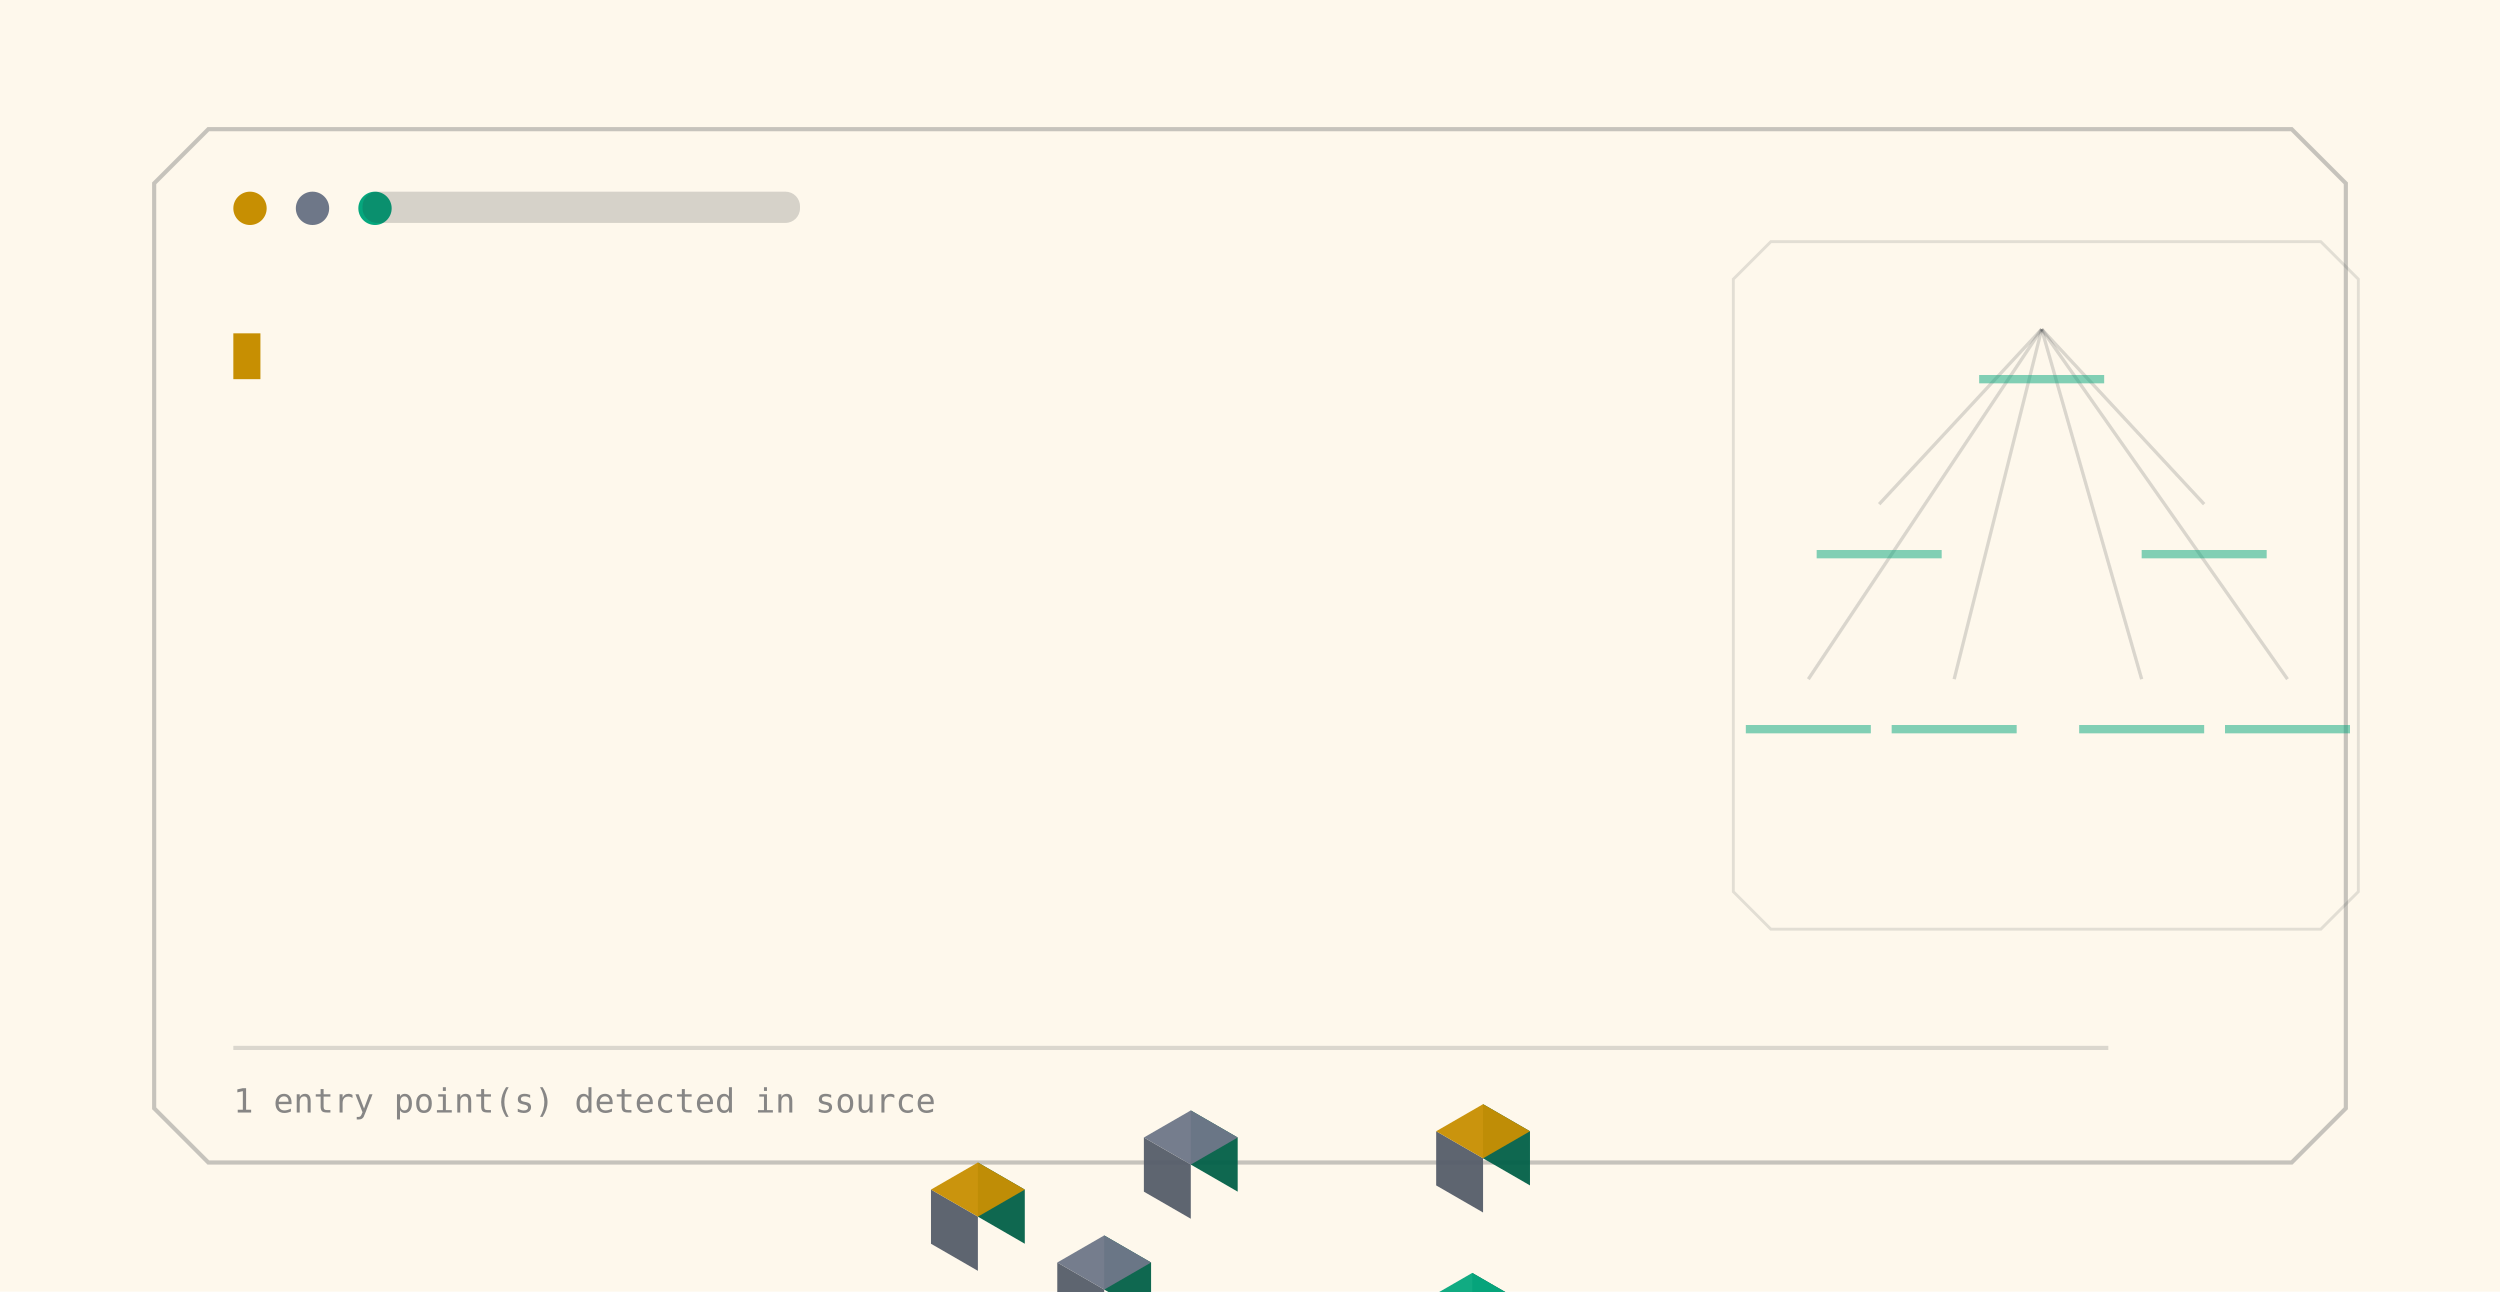
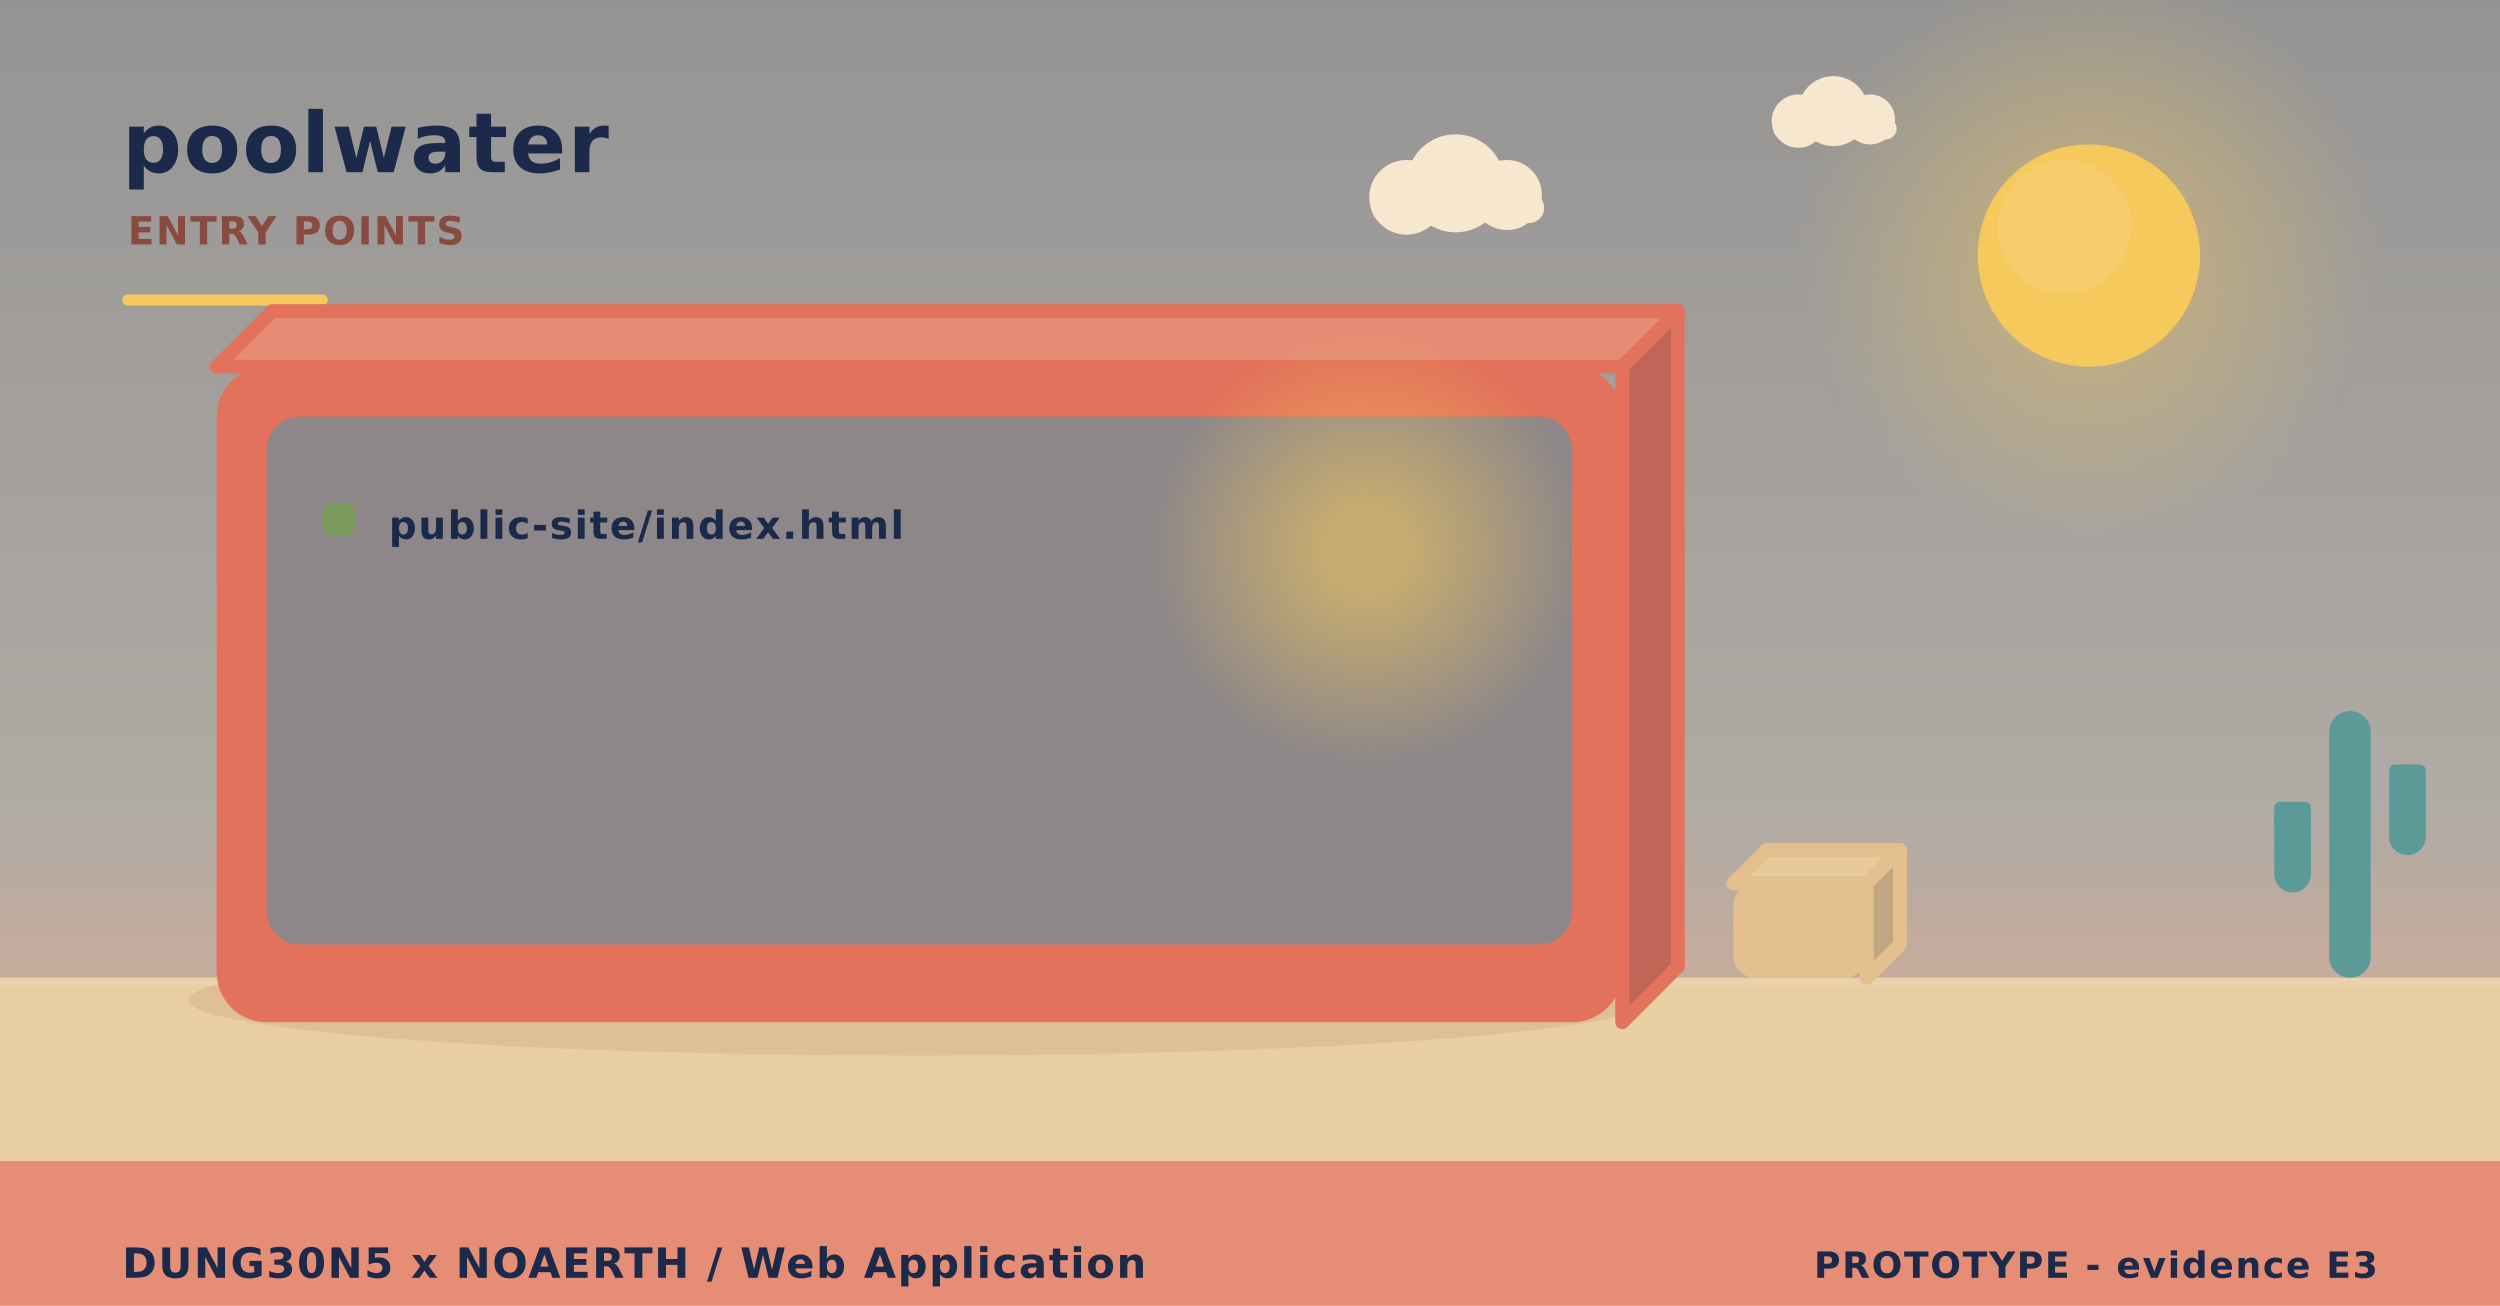
- <svg xmlns="http://www.w3.org/2000/svg" viewBox="0 0 1200 620" width="1200" height="620" role="img" aria-label="poolwater command surface">
-   <rect width="1200" height="620" fill="#fef8ec" />
-   <defs>
-     <linearGradient id="gt" x1="0" y1="0" x2="1" y2="1">
-       <stop offset="0%" stop-color="#c78f02" />
-       <stop offset="100%" stop-color="#6e7788" />
-     </linearGradient>
-   </defs>
-   <path d="M100.00,62.00 H1100.00 L1126.00,88.00 V532.00 L1100.00,558.00 H100.00 L74.00,532.00 V88.00 Z" fill="none" stroke="rgba(37,40,49,0.300)" stroke-width="2.00" opacity="0.85" />
-   <circle cx="120.00" cy="100.00" r="8.00" fill="#c78f02" opacity="1.00" />
-   <circle cx="150.00" cy="100.00" r="8.00" fill="#6e7788" opacity="1.00" />
-   <circle cx="180.00" cy="100.00" r="8.00" fill="#05a77d" opacity="1.00" />
-   <rect x="174.00" y="92.00" width="210.00" height="15.00" rx="7.00" fill="rgba(37,40,49,0.180)" opacity="1.00" />
-   <text x="112" y="148" font-family="ui-monospace,SFMono-Regular,Menlo,monospace" font-size="21" fill="rgba(37,40,49,0.800)" opacity="0">public-site/index.html<animate attributeName="opacity" values="0;1;1;0" dur="1.5s" begin="0.0s" repeatCount="indefinite" />
-   </text>
-   <rect x="112" y="160" width="13" height="22" fill="#c78f02">
-     <animate attributeName="opacity" values="1;0;1" dur="1.05s" begin="0s" repeatCount="indefinite" />
-   </rect>
-   <path d="M850.00,116.00 H1114.00 L1132.00,134.00 V428.00 L1114.00,446.00 H850.00 L832.00,428.00 V134.00 Z" fill="none" stroke="rgba(37,40,49,0.180)" stroke-width="1.40" opacity="0.70" />
-   <line x1="980.00" y1="158.00" x2="902.00" y2="242.00" stroke="rgba(37,40,49,0.300)" stroke-width="1.60" opacity="0.55" />
-   <line x1="980.00" y1="158.00" x2="1058.00" y2="242.00" stroke="rgba(37,40,49,0.300)" stroke-width="1.60" opacity="0.55" />
-   <line x1="980.00" y1="158.00" x2="868.00" y2="326.00" stroke="rgba(37,40,49,0.300)" stroke-width="1.60" opacity="0.55" />
-   <line x1="980.00" y1="158.00" x2="938.00" y2="326.00" stroke="rgba(37,40,49,0.300)" stroke-width="1.60" opacity="0.55" />
-   <line x1="980.00" y1="158.00" x2="1028.00" y2="326.00" stroke="rgba(37,40,49,0.300)" stroke-width="1.60" opacity="0.55" />
-   <line x1="980.00" y1="158.00" x2="1098.00" y2="326.00" stroke="rgba(37,40,49,0.300)" stroke-width="1.60" opacity="0.55" />
-   <polygon points="711.87,556.00 734.39,569.00 734.39,543.00 711.87,530.00" fill="#036148" opacity="0.95" />
-   <polygon points="689.36,569.00 711.87,582.00 711.87,556.00 689.36,543.00" fill="#565d6a" opacity="0.95" />
-   <polygon points="711.87,530.00 734.39,543.00 711.87,556.00 689.36,543.00" fill="#c78f02" opacity="0.95" />
+ <svg xmlns="http://www.w3.org/2000/svg" width="900" height="470" viewBox="0 0 900 470" role="img" aria-label="poolwater - how it is operated">
+   <linearGradient id="skyt" x1="0" y1="0" x2="0" y2="1">
+     <stop offset="0" stop-color="#959494" />
+     <stop offset="0.62" stop-color="#b0aba4" />
+     <stop offset="1" stop-color="#f3ad8a" />
+   </linearGradient>
+   <rect width="900" height="470" fill="url(#skyt)" />
+   <radialGradient id="sunt">
+     <stop offset="0.35" stop-color="#f5c95c" stop-opacity="0.34" />
+     <stop offset="1" stop-color="#f5c95c" stop-opacity="0" />
+   </radialGradient>
+   <circle cx="752" cy="92" r="104" fill="url(#sunt)" />
+   <circle cx="752" cy="92" r="40" fill="#f5c95c" />
+   <circle cx="743.2" cy="81.6" r="24" fill="#f5d27e" opacity="0.5" />
  <g>
-     <rect x="950.00" y="180.00" width="60.00" height="4.00" rx="0.00" fill="rgba(5,167,125,0.500)" opacity="1.00" />
-     <animate attributeName="opacity" values="0.25;1.0;0.25" dur="14.75s" begin="0.0s" repeatCount="indefinite" />
+     <circle cx="524" cy="66" r="17.64" fill="#f6e7ce" />
+     <circle cx="506.36" cy="71.04" r="13.44" fill="#f6e7ce" />
+     <circle cx="542.48" cy="70.2" r="12.6" fill="#f6e7ce" />
+     <rect x="493.76" y="69.36" width="62.16" height="10.92" rx="5.46" fill="#f6e7ce" />
+     <animateTransform attributeName="transform" type="translate" values="0 0;24 0;0 0" dur="36s" begin="0s" repeatCount="indefinite" />
  </g>
-   <polygon points="571.58,559.00 594.09,572.00 594.09,546.00 571.58,533.00" fill="#036148" opacity="0.95" />
-   <polygon points="549.06,572.00 571.58,585.00 571.58,559.00 549.06,546.00" fill="#565d6a" opacity="0.95" />
-   <polygon points="571.58,533.00 594.09,546.00 571.58,559.00 549.06,546.00" fill="#6e7788" opacity="0.95" />
  <g>
-     <rect x="872.00" y="264.00" width="60.00" height="4.00" rx="0.00" fill="rgba(5,167,125,0.500)" opacity="1.00" />
-     <animate attributeName="opacity" values="0.25;1.0;0.25" dur="14.75s" begin="0.4s" repeatCount="indefinite" />
+     <circle cx="660" cy="40" r="12.6" fill="#f6e7ce" />
+     <circle cx="647.4" cy="43.6" r="9.6" fill="#f6e7ce" />
+     <circle cx="673.2" cy="43" r="9" fill="#f6e7ce" />
+     <rect x="638.4" y="42.4" width="44.4" height="7.8" rx="3.9" fill="#f6e7ce" />
+     <animateTransform attributeName="transform" type="translate" values="0 0;-18 0;0 0" dur="46s" begin="3s" repeatCount="indefinite" />
  </g>
-   <polygon points="706.68,637.00 729.19,650.00 729.19,624.00 706.68,611.00" fill="#036148" opacity="0.95" />
-   <polygon points="684.16,650.00 706.68,663.00 706.68,637.00 684.16,624.00" fill="#565d6a" opacity="0.95" />
-   <polygon points="706.68,611.00 729.19,624.00 706.68,637.00 684.16,624.00" fill="#05a77d" opacity="0.95" />
+   <rect x="0" y="352" width="900" height="118" fill="#e9cda3" />
+   <rect x="0" y="352" width="900" height="3" fill="#ebd1a9" />
+   <text x="44" y="62" font-family="Verdana,DejaVu Sans,sans-serif" font-size="30" font-weight="700" letter-spacing="0.6" fill="#1b2a4a" text-anchor="start">poolwater</text>
+   <text x="46" y="88" font-family="Verdana,DejaVu Sans,sans-serif" font-size="14" font-weight="700" letter-spacing="0.6" fill="#894b3f" text-anchor="start">ENTRY POINTS</text>
+   <rect x="44" y="106" width="74" height="4" rx="2" fill="#f5c95c" />
+   <ellipse cx="331" cy="360" rx="263.2" ry="20" fill="rgba(138,90,68,0.11)" />
+   <path d="M78,132 L584,132 L604,112 L98,112 Z" fill="#e68c74" stroke="#e2725b" stroke-width="5" stroke-linejoin="round" />
+   <path d="M584,132 L604,112 L604,348 L584,368 Z" fill="#c06658" stroke="#e2725b" stroke-width="5" stroke-linejoin="round" />
+   <rect x="78" y="132" width="506" height="236" rx="18" fill="#e2725b" />
+   <rect x="96" y="150" width="470" height="190" rx="12" fill="#88888c" opacity="0.94" />
+   <radialGradient id="lamp34716">
+     <stop offset="0.2" stop-color="#f5c95c" stop-opacity="0.55" />
+     <stop offset="1" stop-color="#f5c95c" stop-opacity="0" />
+   </radialGradient>
+   <circle cx="492" cy="198" r="78" fill="url(#lamp34716)" />
+   <rect x="116" y="181" width="12" height="12" rx="4" fill="#7a9a5c" />
  <g>
-     <rect x="1028.00" y="264.00" width="60.00" height="4.00" rx="0.00" fill="rgba(5,167,125,0.500)" opacity="1.00" />
-     <animate attributeName="opacity" values="0.25;1.0;0.25" dur="14.75s" begin="0.8s" repeatCount="indefinite" />
+     <text x="140" y="194" font-family="Verdana,DejaVu Sans,sans-serif" font-size="14" font-weight="700" letter-spacing="0.6" fill="#1b2a4a" text-anchor="start">public-site/index.html</text>
+     <animateTransform attributeName="transform" type="translate" values="0 10;0 0" dur="0.7s" begin="0.4s" fill="freeze" />
  </g>
-   <polygon points="469.39,584.00 491.90,597.00 491.90,571.00 469.39,558.00" fill="#036148" opacity="0.95" />
-   <polygon points="446.87,597.00 469.39,610.00 469.39,584.00 446.87,571.00" fill="#565d6a" opacity="0.95" />
-   <polygon points="469.39,558.00 491.90,571.00 469.39,584.00 446.87,571.00" fill="#c78f02" opacity="0.95" />
-   <g>
-     <rect x="838.00" y="348.00" width="60.00" height="4.00" rx="0.00" fill="rgba(5,167,125,0.500)" opacity="1.00" />
-     <animate attributeName="opacity" values="0.25;1.0;0.25" dur="14.75s" begin="1.2s" repeatCount="indefinite" />
-   </g>
-   <polygon points="530.01,619.00 552.52,632.00 552.52,606.00 530.01,593.00" fill="#036148" opacity="0.95" />
-   <polygon points="507.49,632.00 530.01,645.00 530.01,619.00 507.49,606.00" fill="#565d6a" opacity="0.95" />
-   <polygon points="530.01,593.00 552.52,606.00 530.01,619.00 507.49,606.00" fill="#6e7788" opacity="0.95" />
-   <g>
-     <rect x="908.00" y="348.00" width="60.00" height="4.00" rx="0.00" fill="rgba(5,167,125,0.500)" opacity="1.00" />
-     <animate attributeName="opacity" values="0.25;1.0;0.25" dur="14.75s" begin="1.6s" repeatCount="indefinite" />
-   </g>
-   <polygon points="607.95,664.00 630.47,677.00 630.47,651.00 607.95,638.00" fill="#036148" opacity="0.95" />
-   <polygon points="585.43,677.00 607.95,690.00 607.95,664.00 585.43,651.00" fill="#565d6a" opacity="0.95" />
-   <polygon points="607.95,638.00 630.47,651.00 607.95,664.00 585.43,651.00" fill="#05a77d" opacity="0.95" />
-   <g>
-     <rect x="998.00" y="348.00" width="60.00" height="4.00" rx="0.00" fill="rgba(5,167,125,0.500)" opacity="1.00" />
-     <animate attributeName="opacity" values="0.25;1.0;0.25" dur="14.75s" begin="2.0s" repeatCount="indefinite" />
-   </g>
-   <polygon points="668.57,699.00 691.09,712.00 691.09,686.00 668.57,673.00" fill="#036148" opacity="0.95" />
-   <polygon points="646.05,712.00 668.57,725.00 668.57,699.00 646.05,686.00" fill="#565d6a" opacity="0.95" />
-   <polygon points="668.57,673.00 691.09,686.00 668.57,699.00 646.05,686.00" fill="#c78f02" opacity="0.95" />
-   <g>
-     <rect x="1068.00" y="348.00" width="60.00" height="4.00" rx="0.00" fill="rgba(5,167,125,0.500)" opacity="1.00" />
-     <animate attributeName="opacity" values="0.25;1.0;0.25" dur="14.75s" begin="2.4s" repeatCount="indefinite" />
-   </g>
-   <rect x="112.00" y="502.00" width="900.00" height="2.00" rx="0.00" fill="rgba(37,40,49,0.160)" opacity="1.00" />
-   <text x="112" y="534" font-family="ui-monospace,Menlo,monospace" font-size="16" fill="rgba(37,40,49,0.550)">1 entry point(s) detected in source</text>
+   <path d="M624,318 L672,318 L684,306 L636,306 Z" fill="#e7c99b" stroke="#e3c08d" stroke-width="5" stroke-linejoin="round" />
+   <path d="M672,318 L684,306 L684,340 L672,352 Z" fill="#c1a682" stroke="#e3c08d" stroke-width="5" stroke-linejoin="round" />
+   <rect x="624" y="318" width="48" height="34" rx="8" fill="#e3c08d" />
+   <rect x="838.52" y="256" width="14.96" height="96" rx="7.48" fill="#5b9a97" />
+   <rect x="818.72" y="288.64" width="13.2" height="32.64" rx="6.6" fill="#5b9a97" />
+   <rect x="818.72" y="288.64" width="13.2" height="9.6" rx="2.2" fill="#5b9a97" />
+   <rect x="860.08" y="275.2" width="13.2" height="32.64" rx="6.6" fill="#5b9a97" />
+   <rect x="860.08" y="275.2" width="13.2" height="9.6" rx="2.2" fill="#5b9a97" />
+   <rect x="0" y="418" width="900" height="52" rx="0" fill="#e68972" opacity="0.94" />
+   <text x="44" y="460" font-family="Verdana,DejaVu Sans,sans-serif" font-size="15" font-weight="700" letter-spacing="0.6" fill="#1b2a4a" text-anchor="start">DUNG30N5 x NOAERTH  /  Web Application</text>
+   <text x="856" y="460" font-family="Verdana,DejaVu Sans,sans-serif" font-size="13" font-weight="700" letter-spacing="0.6" fill="#1b2a4a" text-anchor="end">PROTOTYPE  -  evidence E3</text>
</svg>
